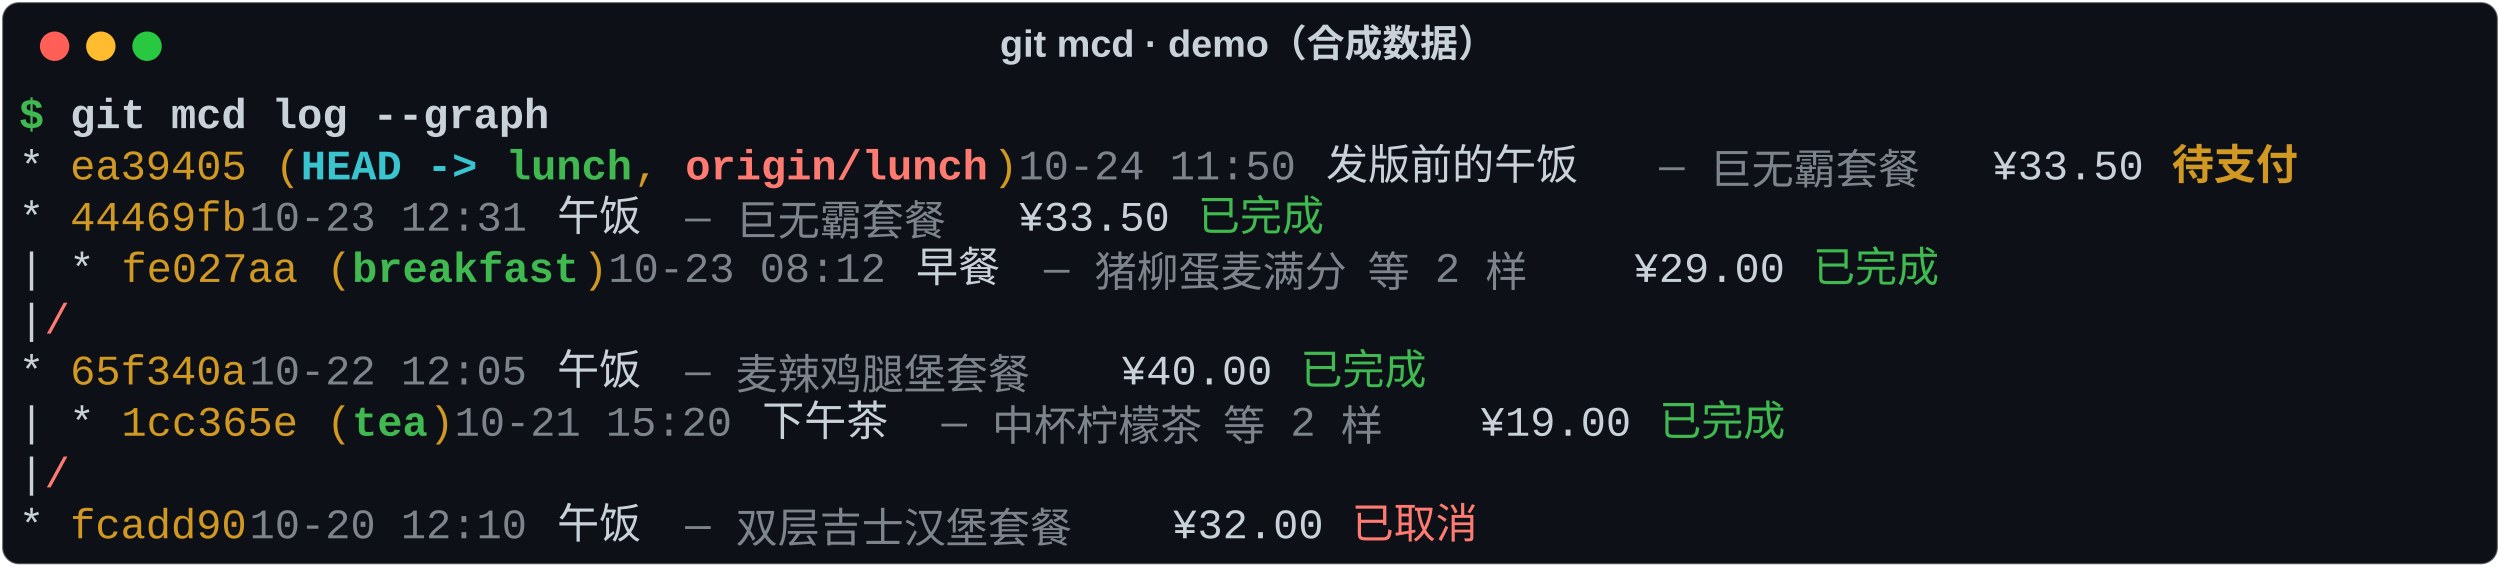
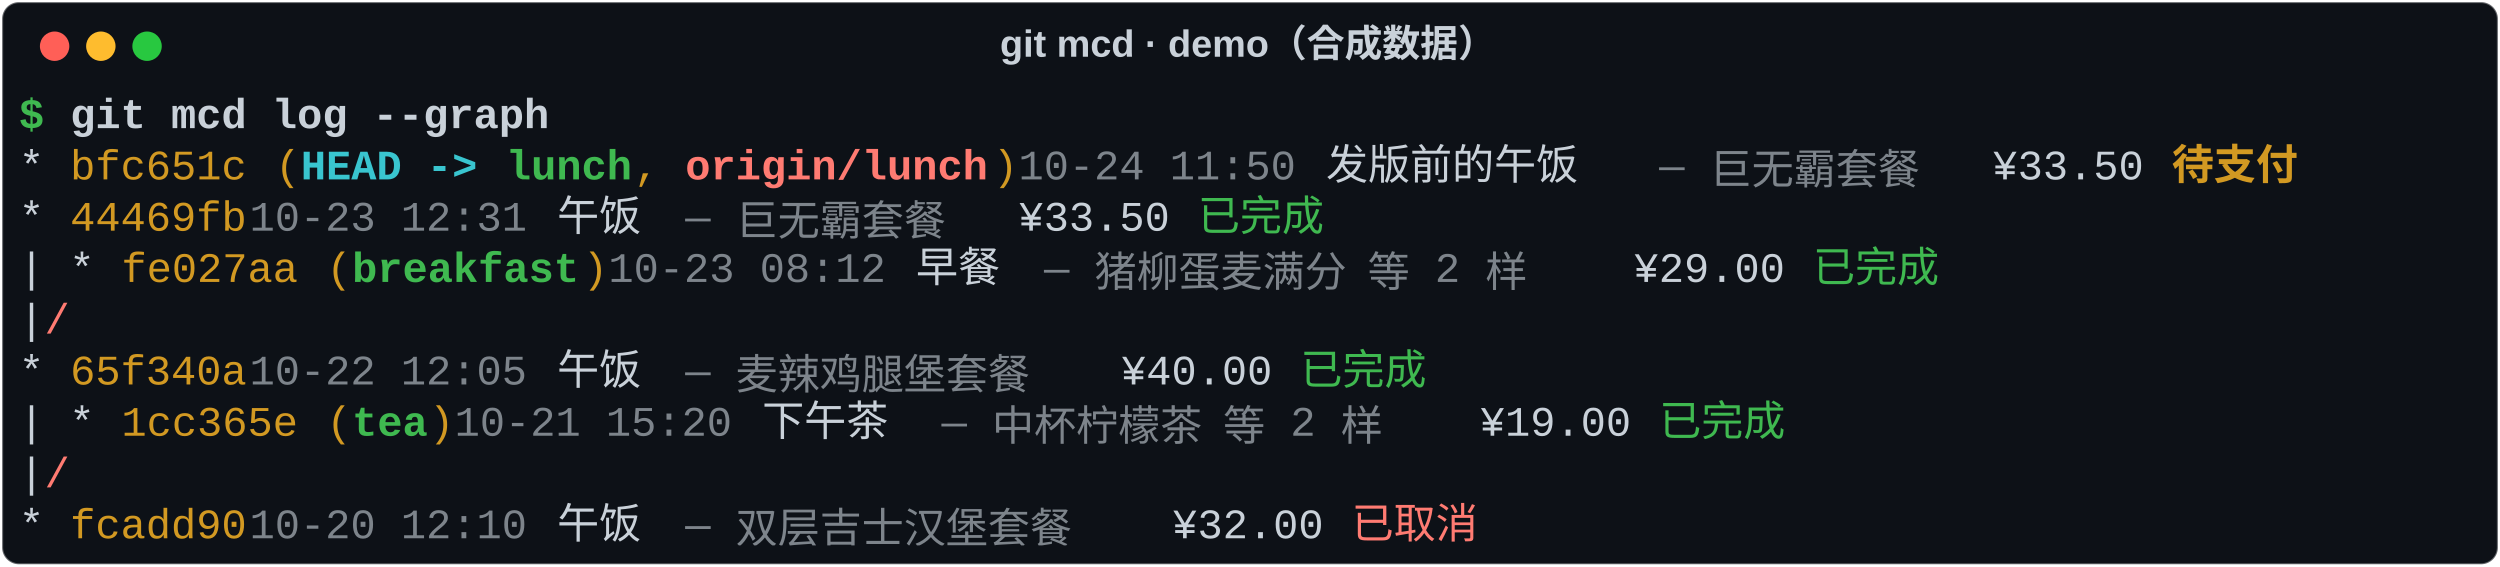
<svg xmlns="http://www.w3.org/2000/svg" class="rich-terminal" viewBox="0 0 1190 269.6">
  <style>

-     .terminal-1046984805-matrix {
+     .terminal-85440708-matrix {
        font-family: "SFMono-Regular", Menlo, Consolas, "Liberation Mono", "Noto Sans Mono CJK SC", monospace;
        font-size: 20px;
        line-height: 24.4px;
        font-variant-east-asian: full-width;
    }

-     .terminal-1046984805-title {
+     .terminal-85440708-title {
        font-size: 18px;
        font-weight: bold;
        font-family: arial;
    }

-     .terminal-1046984805-r1 { fill: #3fb950;font-weight: bold }
- .terminal-1046984805-r2 { fill: #c9d1d9;font-weight: bold }
- .terminal-1046984805-r3 { fill: #c9d1d9 }
- .terminal-1046984805-r4 { fill: #d29922 }
- .terminal-1046984805-r5 { fill: #39c5cf;font-weight: bold }
- .terminal-1046984805-r6 { fill: #ff7b72;font-weight: bold }
- .terminal-1046984805-r7 { fill: #7d848b }
- .terminal-1046984805-r8 { fill: #d29922;font-weight: bold }
- .terminal-1046984805-r9 { fill: #3fb950 }
- .terminal-1046984805-r10 { fill: #ff7b72 }
+     .terminal-85440708-r1 { fill: #3fb950;font-weight: bold }
+ .terminal-85440708-r2 { fill: #c9d1d9;font-weight: bold }
+ .terminal-85440708-r3 { fill: #c9d1d9 }
+ .terminal-85440708-r4 { fill: #d29922 }
+ .terminal-85440708-r5 { fill: #39c5cf;font-weight: bold }
+ .terminal-85440708-r6 { fill: #ff7b72;font-weight: bold }
+ .terminal-85440708-r7 { fill: #7d848b }
+ .terminal-85440708-r8 { fill: #d29922;font-weight: bold }
+ .terminal-85440708-r9 { fill: #3fb950 }
+ .terminal-85440708-r10 { fill: #ff7b72 }
    </style>
  <defs>
-     <clipPath id="terminal-1046984805-clip-terminal">
+     <clipPath id="terminal-85440708-clip-terminal">
      <rect x="0" y="0" width="1170.2" height="218.6" />
    </clipPath>
-     <clipPath id="terminal-1046984805-line-0">
+     <clipPath id="terminal-85440708-line-0">
      <rect x="0" y="1.5" width="1171.2" height="24.65" />
    </clipPath>
-     <clipPath id="terminal-1046984805-line-1">
+     <clipPath id="terminal-85440708-line-1">
      <rect x="0" y="25.9" width="1171.2" height="24.65" />
    </clipPath>
-     <clipPath id="terminal-1046984805-line-2">
+     <clipPath id="terminal-85440708-line-2">
      <rect x="0" y="50.3" width="1171.2" height="24.65" />
    </clipPath>
-     <clipPath id="terminal-1046984805-line-3">
+     <clipPath id="terminal-85440708-line-3">
      <rect x="0" y="74.7" width="1171.2" height="24.65" />
    </clipPath>
-     <clipPath id="terminal-1046984805-line-4">
+     <clipPath id="terminal-85440708-line-4">
      <rect x="0" y="99.1" width="1171.2" height="24.65" />
    </clipPath>
-     <clipPath id="terminal-1046984805-line-5">
+     <clipPath id="terminal-85440708-line-5">
      <rect x="0" y="123.5" width="1171.2" height="24.65" />
    </clipPath>
-     <clipPath id="terminal-1046984805-line-6">
+     <clipPath id="terminal-85440708-line-6">
      <rect x="0" y="147.9" width="1171.2" height="24.65" />
    </clipPath>
-     <clipPath id="terminal-1046984805-line-7">
+     <clipPath id="terminal-85440708-line-7">
      <rect x="0" y="172.3" width="1171.2" height="24.65" />
    </clipPath>
  </defs>
  <rect fill="#0d1117" stroke="rgba(255,255,255,0.35)" stroke-width="1" x="1" y="1" width="1188" height="267.6" rx="8" />
-   <text class="terminal-1046984805-title" fill="#c9d1d9" text-anchor="middle" x="594" y="27">git mcd · demo（合成数据）</text>
+   <text class="terminal-85440708-title" fill="#c9d1d9" text-anchor="middle" x="594" y="27">git mcd · demo（合成数据）</text>
  <g transform="translate(26,22)">
    <circle cx="0" cy="0" r="7" fill="#ff5f57" />
    <circle cx="22" cy="0" r="7" fill="#febc2e" />
    <circle cx="44" cy="0" r="7" fill="#28c840" />
  </g>
-   <g transform="translate(9, 41)" clip-path="url(#terminal-1046984805-clip-terminal)">
-     <g class="terminal-1046984805-matrix">
-       <text class="terminal-1046984805-r1" x="0" y="20" textLength="24.4" clip-path="url(#terminal-1046984805-line-0)">$ </text>
-       <text class="terminal-1046984805-r2" x="24.4" y="20" textLength="231.8" clip-path="url(#terminal-1046984805-line-0)">git mcd log --graph</text>
-       <text class="terminal-1046984805-r3" x="1171.2" y="20" textLength="12.2" clip-path="url(#terminal-1046984805-line-0)">
+   <g transform="translate(9, 41)" clip-path="url(#terminal-85440708-clip-terminal)">
+     <g class="terminal-85440708-matrix">
+       <text class="terminal-85440708-r1" x="0" y="20" textLength="24.4" clip-path="url(#terminal-85440708-line-0)">$ </text>
+       <text class="terminal-85440708-r2" x="24.4" y="20" textLength="231.8" clip-path="url(#terminal-85440708-line-0)">git mcd log --graph</text>
+       <text class="terminal-85440708-r3" x="1171.2" y="20" textLength="12.2" clip-path="url(#terminal-85440708-line-0)">
</text>
-       <text class="terminal-1046984805-r3" x="0" y="44.4" textLength="24.4" clip-path="url(#terminal-1046984805-line-1)">* </text>
-       <text class="terminal-1046984805-r4" x="24.4" y="44.4" textLength="85.4" clip-path="url(#terminal-1046984805-line-1)">ea39405</text>
-       <text class="terminal-1046984805-r4" x="122" y="44.4" textLength="12.2" clip-path="url(#terminal-1046984805-line-1)">(</text>
-       <text class="terminal-1046984805-r5" x="134.2" y="44.4" textLength="97.6" clip-path="url(#terminal-1046984805-line-1)">HEAD -&gt; </text>
-       <text class="terminal-1046984805-r1" x="231.8" y="44.4" textLength="61.0" clip-path="url(#terminal-1046984805-line-1)">lunch</text>
-       <text class="terminal-1046984805-r4" x="292.8" y="44.4" textLength="24.4" clip-path="url(#terminal-1046984805-line-1)">, </text>
-       <text class="terminal-1046984805-r6" x="317.2" y="44.4" textLength="146.4" clip-path="url(#terminal-1046984805-line-1)">origin/lunch</text>
-       <text class="terminal-1046984805-r4" x="463.6" y="44.4" textLength="12.2" clip-path="url(#terminal-1046984805-line-1)">)</text>
-       <text class="terminal-1046984805-r7" x="475.8" y="44.4" textLength="146.4" clip-path="url(#terminal-1046984805-line-1)"> 10-24 11:50</text>
-       <text class="terminal-1046984805-r3" x="622.2" y="44.4" textLength="158.6" clip-path="url(#terminal-1046984805-line-1)"> 发版前的午饭</text>
-       <text class="terminal-1046984805-r7" x="780.8" y="44.4" textLength="158.6" clip-path="url(#terminal-1046984805-line-1)"> — 巨无霸套餐</text>
-       <text class="terminal-1046984805-r3" x="939.4" y="44.4" textLength="85.4" clip-path="url(#terminal-1046984805-line-1)"> ¥33.50</text>
-       <text class="terminal-1046984805-r8" x="1024.8" y="44.4" textLength="85.4" clip-path="url(#terminal-1046984805-line-1)"> 待支付</text>
-       <text class="terminal-1046984805-r3" x="1171.2" y="44.4" textLength="12.2" clip-path="url(#terminal-1046984805-line-1)">
+       <text class="terminal-85440708-r3" x="0" y="44.4" textLength="24.4" clip-path="url(#terminal-85440708-line-1)">* </text>
+       <text class="terminal-85440708-r4" x="24.4" y="44.4" textLength="85.4" clip-path="url(#terminal-85440708-line-1)">bfc651c</text>
+       <text class="terminal-85440708-r4" x="122" y="44.4" textLength="12.2" clip-path="url(#terminal-85440708-line-1)">(</text>
+       <text class="terminal-85440708-r5" x="134.2" y="44.4" textLength="97.6" clip-path="url(#terminal-85440708-line-1)">HEAD -&gt; </text>
+       <text class="terminal-85440708-r1" x="231.8" y="44.4" textLength="61.0" clip-path="url(#terminal-85440708-line-1)">lunch</text>
+       <text class="terminal-85440708-r4" x="292.8" y="44.4" textLength="24.4" clip-path="url(#terminal-85440708-line-1)">, </text>
+       <text class="terminal-85440708-r6" x="317.2" y="44.4" textLength="146.4" clip-path="url(#terminal-85440708-line-1)">origin/lunch</text>
+       <text class="terminal-85440708-r4" x="463.6" y="44.4" textLength="12.2" clip-path="url(#terminal-85440708-line-1)">)</text>
+       <text class="terminal-85440708-r7" x="475.8" y="44.4" textLength="146.4" clip-path="url(#terminal-85440708-line-1)"> 10-24 11:50</text>
+       <text class="terminal-85440708-r3" x="622.2" y="44.4" textLength="158.6" clip-path="url(#terminal-85440708-line-1)"> 发版前的午饭</text>
+       <text class="terminal-85440708-r7" x="780.8" y="44.4" textLength="158.6" clip-path="url(#terminal-85440708-line-1)"> — 巨无霸套餐</text>
+       <text class="terminal-85440708-r3" x="939.4" y="44.4" textLength="85.4" clip-path="url(#terminal-85440708-line-1)"> ¥33.50</text>
+       <text class="terminal-85440708-r8" x="1024.8" y="44.4" textLength="85.4" clip-path="url(#terminal-85440708-line-1)"> 待支付</text>
+       <text class="terminal-85440708-r3" x="1171.2" y="44.4" textLength="12.2" clip-path="url(#terminal-85440708-line-1)">
</text>
-       <text class="terminal-1046984805-r3" x="0" y="68.8" textLength="24.4" clip-path="url(#terminal-1046984805-line-2)">* </text>
-       <text class="terminal-1046984805-r4" x="24.4" y="68.8" textLength="85.4" clip-path="url(#terminal-1046984805-line-2)">44469fb</text>
-       <text class="terminal-1046984805-r7" x="109.8" y="68.8" textLength="146.4" clip-path="url(#terminal-1046984805-line-2)"> 10-23 12:31</text>
-       <text class="terminal-1046984805-r3" x="256.2" y="68.8" textLength="61.0" clip-path="url(#terminal-1046984805-line-2)"> 午饭</text>
-       <text class="terminal-1046984805-r7" x="317.2" y="68.8" textLength="158.6" clip-path="url(#terminal-1046984805-line-2)"> — 巨无霸套餐</text>
-       <text class="terminal-1046984805-r3" x="475.8" y="68.8" textLength="85.4" clip-path="url(#terminal-1046984805-line-2)"> ¥33.50</text>
-       <text class="terminal-1046984805-r9" x="561.2" y="68.8" textLength="85.4" clip-path="url(#terminal-1046984805-line-2)"> 已完成</text>
-       <text class="terminal-1046984805-r3" x="1171.2" y="68.8" textLength="12.2" clip-path="url(#terminal-1046984805-line-2)">
+       <text class="terminal-85440708-r3" x="0" y="68.8" textLength="24.4" clip-path="url(#terminal-85440708-line-2)">* </text>
+       <text class="terminal-85440708-r4" x="24.4" y="68.8" textLength="85.4" clip-path="url(#terminal-85440708-line-2)">44469fb</text>
+       <text class="terminal-85440708-r7" x="109.8" y="68.8" textLength="146.4" clip-path="url(#terminal-85440708-line-2)"> 10-23 12:31</text>
+       <text class="terminal-85440708-r3" x="256.2" y="68.8" textLength="61.0" clip-path="url(#terminal-85440708-line-2)"> 午饭</text>
+       <text class="terminal-85440708-r7" x="317.2" y="68.8" textLength="158.6" clip-path="url(#terminal-85440708-line-2)"> — 巨无霸套餐</text>
+       <text class="terminal-85440708-r3" x="475.8" y="68.8" textLength="85.4" clip-path="url(#terminal-85440708-line-2)"> ¥33.50</text>
+       <text class="terminal-85440708-r9" x="561.2" y="68.8" textLength="85.4" clip-path="url(#terminal-85440708-line-2)"> 已完成</text>
+       <text class="terminal-85440708-r3" x="1171.2" y="68.8" textLength="12.2" clip-path="url(#terminal-85440708-line-2)">
</text>
-       <text class="terminal-1046984805-r3" x="0" y="93.2" textLength="48.8" clip-path="url(#terminal-1046984805-line-3)">| * </text>
-       <text class="terminal-1046984805-r4" x="48.8" y="93.2" textLength="85.4" clip-path="url(#terminal-1046984805-line-3)">fe027aa</text>
-       <text class="terminal-1046984805-r4" x="146.4" y="93.2" textLength="12.2" clip-path="url(#terminal-1046984805-line-3)">(</text>
-       <text class="terminal-1046984805-r1" x="158.6" y="93.2" textLength="109.8" clip-path="url(#terminal-1046984805-line-3)">breakfast</text>
-       <text class="terminal-1046984805-r4" x="268.4" y="93.2" textLength="12.2" clip-path="url(#terminal-1046984805-line-3)">)</text>
-       <text class="terminal-1046984805-r7" x="280.6" y="93.2" textLength="146.4" clip-path="url(#terminal-1046984805-line-3)"> 10-23 08:12</text>
-       <text class="terminal-1046984805-r3" x="427" y="93.2" textLength="61.0" clip-path="url(#terminal-1046984805-line-3)"> 早餐</text>
-       <text class="terminal-1046984805-r7" x="488" y="93.2" textLength="280.6" clip-path="url(#terminal-1046984805-line-3)"> — 猪柳蛋麦满分 等 2 样</text>
-       <text class="terminal-1046984805-r3" x="768.6" y="93.2" textLength="85.4" clip-path="url(#terminal-1046984805-line-3)"> ¥29.00</text>
-       <text class="terminal-1046984805-r9" x="854" y="93.2" textLength="85.4" clip-path="url(#terminal-1046984805-line-3)"> 已完成</text>
-       <text class="terminal-1046984805-r3" x="1171.2" y="93.2" textLength="12.2" clip-path="url(#terminal-1046984805-line-3)">
+       <text class="terminal-85440708-r3" x="0" y="93.2" textLength="48.8" clip-path="url(#terminal-85440708-line-3)">| * </text>
+       <text class="terminal-85440708-r4" x="48.8" y="93.2" textLength="85.4" clip-path="url(#terminal-85440708-line-3)">fe027aa</text>
+       <text class="terminal-85440708-r4" x="146.4" y="93.2" textLength="12.2" clip-path="url(#terminal-85440708-line-3)">(</text>
+       <text class="terminal-85440708-r1" x="158.6" y="93.2" textLength="109.8" clip-path="url(#terminal-85440708-line-3)">breakfast</text>
+       <text class="terminal-85440708-r4" x="268.4" y="93.2" textLength="12.2" clip-path="url(#terminal-85440708-line-3)">)</text>
+       <text class="terminal-85440708-r7" x="280.6" y="93.2" textLength="146.4" clip-path="url(#terminal-85440708-line-3)"> 10-23 08:12</text>
+       <text class="terminal-85440708-r3" x="427" y="93.2" textLength="61.0" clip-path="url(#terminal-85440708-line-3)"> 早餐</text>
+       <text class="terminal-85440708-r7" x="488" y="93.2" textLength="280.6" clip-path="url(#terminal-85440708-line-3)"> — 猪柳蛋麦满分 等 2 样</text>
+       <text class="terminal-85440708-r3" x="768.6" y="93.2" textLength="85.4" clip-path="url(#terminal-85440708-line-3)"> ¥29.00</text>
+       <text class="terminal-85440708-r9" x="854" y="93.2" textLength="85.4" clip-path="url(#terminal-85440708-line-3)"> 已完成</text>
+       <text class="terminal-85440708-r3" x="1171.2" y="93.2" textLength="12.2" clip-path="url(#terminal-85440708-line-3)">
</text>
-       <text class="terminal-1046984805-r3" x="0" y="117.6" textLength="12.2" clip-path="url(#terminal-1046984805-line-4)">|</text>
-       <text class="terminal-1046984805-r10" x="12.2" y="117.6" textLength="12.2" clip-path="url(#terminal-1046984805-line-4)">/</text>
-       <text class="terminal-1046984805-r3" x="1171.2" y="117.6" textLength="12.2" clip-path="url(#terminal-1046984805-line-4)">
+       <text class="terminal-85440708-r3" x="0" y="117.6" textLength="12.2" clip-path="url(#terminal-85440708-line-4)">|</text>
+       <text class="terminal-85440708-r10" x="12.2" y="117.6" textLength="12.2" clip-path="url(#terminal-85440708-line-4)">/</text>
+       <text class="terminal-85440708-r3" x="1171.2" y="117.6" textLength="12.2" clip-path="url(#terminal-85440708-line-4)">
</text>
-       <text class="terminal-1046984805-r3" x="0" y="142" textLength="24.4" clip-path="url(#terminal-1046984805-line-5)">* </text>
-       <text class="terminal-1046984805-r4" x="24.4" y="142" textLength="85.4" clip-path="url(#terminal-1046984805-line-5)">65f340a</text>
-       <text class="terminal-1046984805-r7" x="109.8" y="142" textLength="146.4" clip-path="url(#terminal-1046984805-line-5)"> 10-22 12:05</text>
-       <text class="terminal-1046984805-r3" x="256.2" y="142" textLength="61.0" clip-path="url(#terminal-1046984805-line-5)"> 午饭</text>
-       <text class="terminal-1046984805-r7" x="317.2" y="142" textLength="207.4" clip-path="url(#terminal-1046984805-line-5)"> — 麦辣鸡腿堡套餐</text>
-       <text class="terminal-1046984805-r3" x="524.6" y="142" textLength="85.4" clip-path="url(#terminal-1046984805-line-5)"> ¥40.00</text>
-       <text class="terminal-1046984805-r9" x="610" y="142" textLength="85.4" clip-path="url(#terminal-1046984805-line-5)"> 已完成</text>
-       <text class="terminal-1046984805-r3" x="1171.2" y="142" textLength="12.2" clip-path="url(#terminal-1046984805-line-5)">
+       <text class="terminal-85440708-r3" x="0" y="142" textLength="24.4" clip-path="url(#terminal-85440708-line-5)">* </text>
+       <text class="terminal-85440708-r4" x="24.4" y="142" textLength="85.4" clip-path="url(#terminal-85440708-line-5)">65f340a</text>
+       <text class="terminal-85440708-r7" x="109.8" y="142" textLength="146.4" clip-path="url(#terminal-85440708-line-5)"> 10-22 12:05</text>
+       <text class="terminal-85440708-r3" x="256.2" y="142" textLength="61.0" clip-path="url(#terminal-85440708-line-5)"> 午饭</text>
+       <text class="terminal-85440708-r7" x="317.2" y="142" textLength="207.4" clip-path="url(#terminal-85440708-line-5)"> — 麦辣鸡腿堡套餐</text>
+       <text class="terminal-85440708-r3" x="524.6" y="142" textLength="85.4" clip-path="url(#terminal-85440708-line-5)"> ¥40.00</text>
+       <text class="terminal-85440708-r9" x="610" y="142" textLength="85.4" clip-path="url(#terminal-85440708-line-5)"> 已完成</text>
+       <text class="terminal-85440708-r3" x="1171.2" y="142" textLength="12.2" clip-path="url(#terminal-85440708-line-5)">
</text>
-       <text class="terminal-1046984805-r3" x="0" y="166.4" textLength="48.8" clip-path="url(#terminal-1046984805-line-6)">| * </text>
-       <text class="terminal-1046984805-r4" x="48.8" y="166.4" textLength="85.4" clip-path="url(#terminal-1046984805-line-6)">1cc365e</text>
-       <text class="terminal-1046984805-r4" x="146.4" y="166.4" textLength="12.2" clip-path="url(#terminal-1046984805-line-6)">(</text>
-       <text class="terminal-1046984805-r1" x="158.6" y="166.4" textLength="36.6" clip-path="url(#terminal-1046984805-line-6)">tea</text>
-       <text class="terminal-1046984805-r4" x="195.2" y="166.4" textLength="12.2" clip-path="url(#terminal-1046984805-line-6)">)</text>
-       <text class="terminal-1046984805-r7" x="207.4" y="166.4" textLength="146.4" clip-path="url(#terminal-1046984805-line-6)"> 10-21 15:20</text>
-       <text class="terminal-1046984805-r3" x="353.8" y="166.4" textLength="85.4" clip-path="url(#terminal-1046984805-line-6)"> 下午茶</text>
-       <text class="terminal-1046984805-r7" x="439.2" y="166.4" textLength="256.2" clip-path="url(#terminal-1046984805-line-6)"> — 中杯柠檬茶 等 2 样</text>
-       <text class="terminal-1046984805-r3" x="695.4" y="166.4" textLength="85.4" clip-path="url(#terminal-1046984805-line-6)"> ¥19.00</text>
-       <text class="terminal-1046984805-r9" x="780.8" y="166.4" textLength="85.4" clip-path="url(#terminal-1046984805-line-6)"> 已完成</text>
-       <text class="terminal-1046984805-r3" x="1171.2" y="166.4" textLength="12.2" clip-path="url(#terminal-1046984805-line-6)">
+       <text class="terminal-85440708-r3" x="0" y="166.4" textLength="48.8" clip-path="url(#terminal-85440708-line-6)">| * </text>
+       <text class="terminal-85440708-r4" x="48.8" y="166.4" textLength="85.4" clip-path="url(#terminal-85440708-line-6)">1cc365e</text>
+       <text class="terminal-85440708-r4" x="146.4" y="166.4" textLength="12.2" clip-path="url(#terminal-85440708-line-6)">(</text>
+       <text class="terminal-85440708-r1" x="158.6" y="166.4" textLength="36.6" clip-path="url(#terminal-85440708-line-6)">tea</text>
+       <text class="terminal-85440708-r4" x="195.2" y="166.4" textLength="12.2" clip-path="url(#terminal-85440708-line-6)">)</text>
+       <text class="terminal-85440708-r7" x="207.4" y="166.4" textLength="146.4" clip-path="url(#terminal-85440708-line-6)"> 10-21 15:20</text>
+       <text class="terminal-85440708-r3" x="353.8" y="166.4" textLength="85.4" clip-path="url(#terminal-85440708-line-6)"> 下午茶</text>
+       <text class="terminal-85440708-r7" x="439.2" y="166.4" textLength="256.2" clip-path="url(#terminal-85440708-line-6)"> — 中杯柠檬茶 等 2 样</text>
+       <text class="terminal-85440708-r3" x="695.4" y="166.4" textLength="85.4" clip-path="url(#terminal-85440708-line-6)"> ¥19.00</text>
+       <text class="terminal-85440708-r9" x="780.8" y="166.4" textLength="85.4" clip-path="url(#terminal-85440708-line-6)"> 已完成</text>
+       <text class="terminal-85440708-r3" x="1171.2" y="166.4" textLength="12.2" clip-path="url(#terminal-85440708-line-6)">
</text>
-       <text class="terminal-1046984805-r3" x="0" y="190.8" textLength="12.2" clip-path="url(#terminal-1046984805-line-7)">|</text>
-       <text class="terminal-1046984805-r10" x="12.2" y="190.8" textLength="12.2" clip-path="url(#terminal-1046984805-line-7)">/</text>
-       <text class="terminal-1046984805-r3" x="1171.2" y="190.8" textLength="12.2" clip-path="url(#terminal-1046984805-line-7)">
+       <text class="terminal-85440708-r3" x="0" y="190.8" textLength="12.2" clip-path="url(#terminal-85440708-line-7)">|</text>
+       <text class="terminal-85440708-r10" x="12.2" y="190.8" textLength="12.2" clip-path="url(#terminal-85440708-line-7)">/</text>
+       <text class="terminal-85440708-r3" x="1171.2" y="190.8" textLength="12.2" clip-path="url(#terminal-85440708-line-7)">
</text>
-       <text class="terminal-1046984805-r3" x="0" y="215.2" textLength="24.4" clip-path="url(#terminal-1046984805-line-8)">* </text>
-       <text class="terminal-1046984805-r4" x="24.4" y="215.2" textLength="85.4" clip-path="url(#terminal-1046984805-line-8)">fcadd90</text>
-       <text class="terminal-1046984805-r7" x="109.8" y="215.2" textLength="146.4" clip-path="url(#terminal-1046984805-line-8)"> 10-20 12:10</text>
-       <text class="terminal-1046984805-r3" x="256.2" y="215.2" textLength="61.0" clip-path="url(#terminal-1046984805-line-8)"> 午饭</text>
-       <text class="terminal-1046984805-r7" x="317.2" y="215.2" textLength="231.8" clip-path="url(#terminal-1046984805-line-8)"> — 双层吉士汉堡套餐</text>
-       <text class="terminal-1046984805-r3" x="549" y="215.2" textLength="85.4" clip-path="url(#terminal-1046984805-line-8)"> ¥32.00</text>
-       <text class="terminal-1046984805-r10" x="634.4" y="215.2" textLength="85.4" clip-path="url(#terminal-1046984805-line-8)"> 已取消</text>
-       <text class="terminal-1046984805-r3" x="1171.2" y="215.2" textLength="12.2" clip-path="url(#terminal-1046984805-line-8)">
+       <text class="terminal-85440708-r3" x="0" y="215.2" textLength="24.4" clip-path="url(#terminal-85440708-line-8)">* </text>
+       <text class="terminal-85440708-r4" x="24.4" y="215.2" textLength="85.4" clip-path="url(#terminal-85440708-line-8)">fcadd90</text>
+       <text class="terminal-85440708-r7" x="109.8" y="215.2" textLength="146.4" clip-path="url(#terminal-85440708-line-8)"> 10-20 12:10</text>
+       <text class="terminal-85440708-r3" x="256.2" y="215.2" textLength="61.0" clip-path="url(#terminal-85440708-line-8)"> 午饭</text>
+       <text class="terminal-85440708-r7" x="317.2" y="215.2" textLength="231.8" clip-path="url(#terminal-85440708-line-8)"> — 双层吉士汉堡套餐</text>
+       <text class="terminal-85440708-r3" x="549" y="215.2" textLength="85.4" clip-path="url(#terminal-85440708-line-8)"> ¥32.00</text>
+       <text class="terminal-85440708-r10" x="634.4" y="215.2" textLength="85.4" clip-path="url(#terminal-85440708-line-8)"> 已取消</text>
+       <text class="terminal-85440708-r3" x="1171.2" y="215.2" textLength="12.2" clip-path="url(#terminal-85440708-line-8)">
</text>
    </g>
  </g>
</svg>
